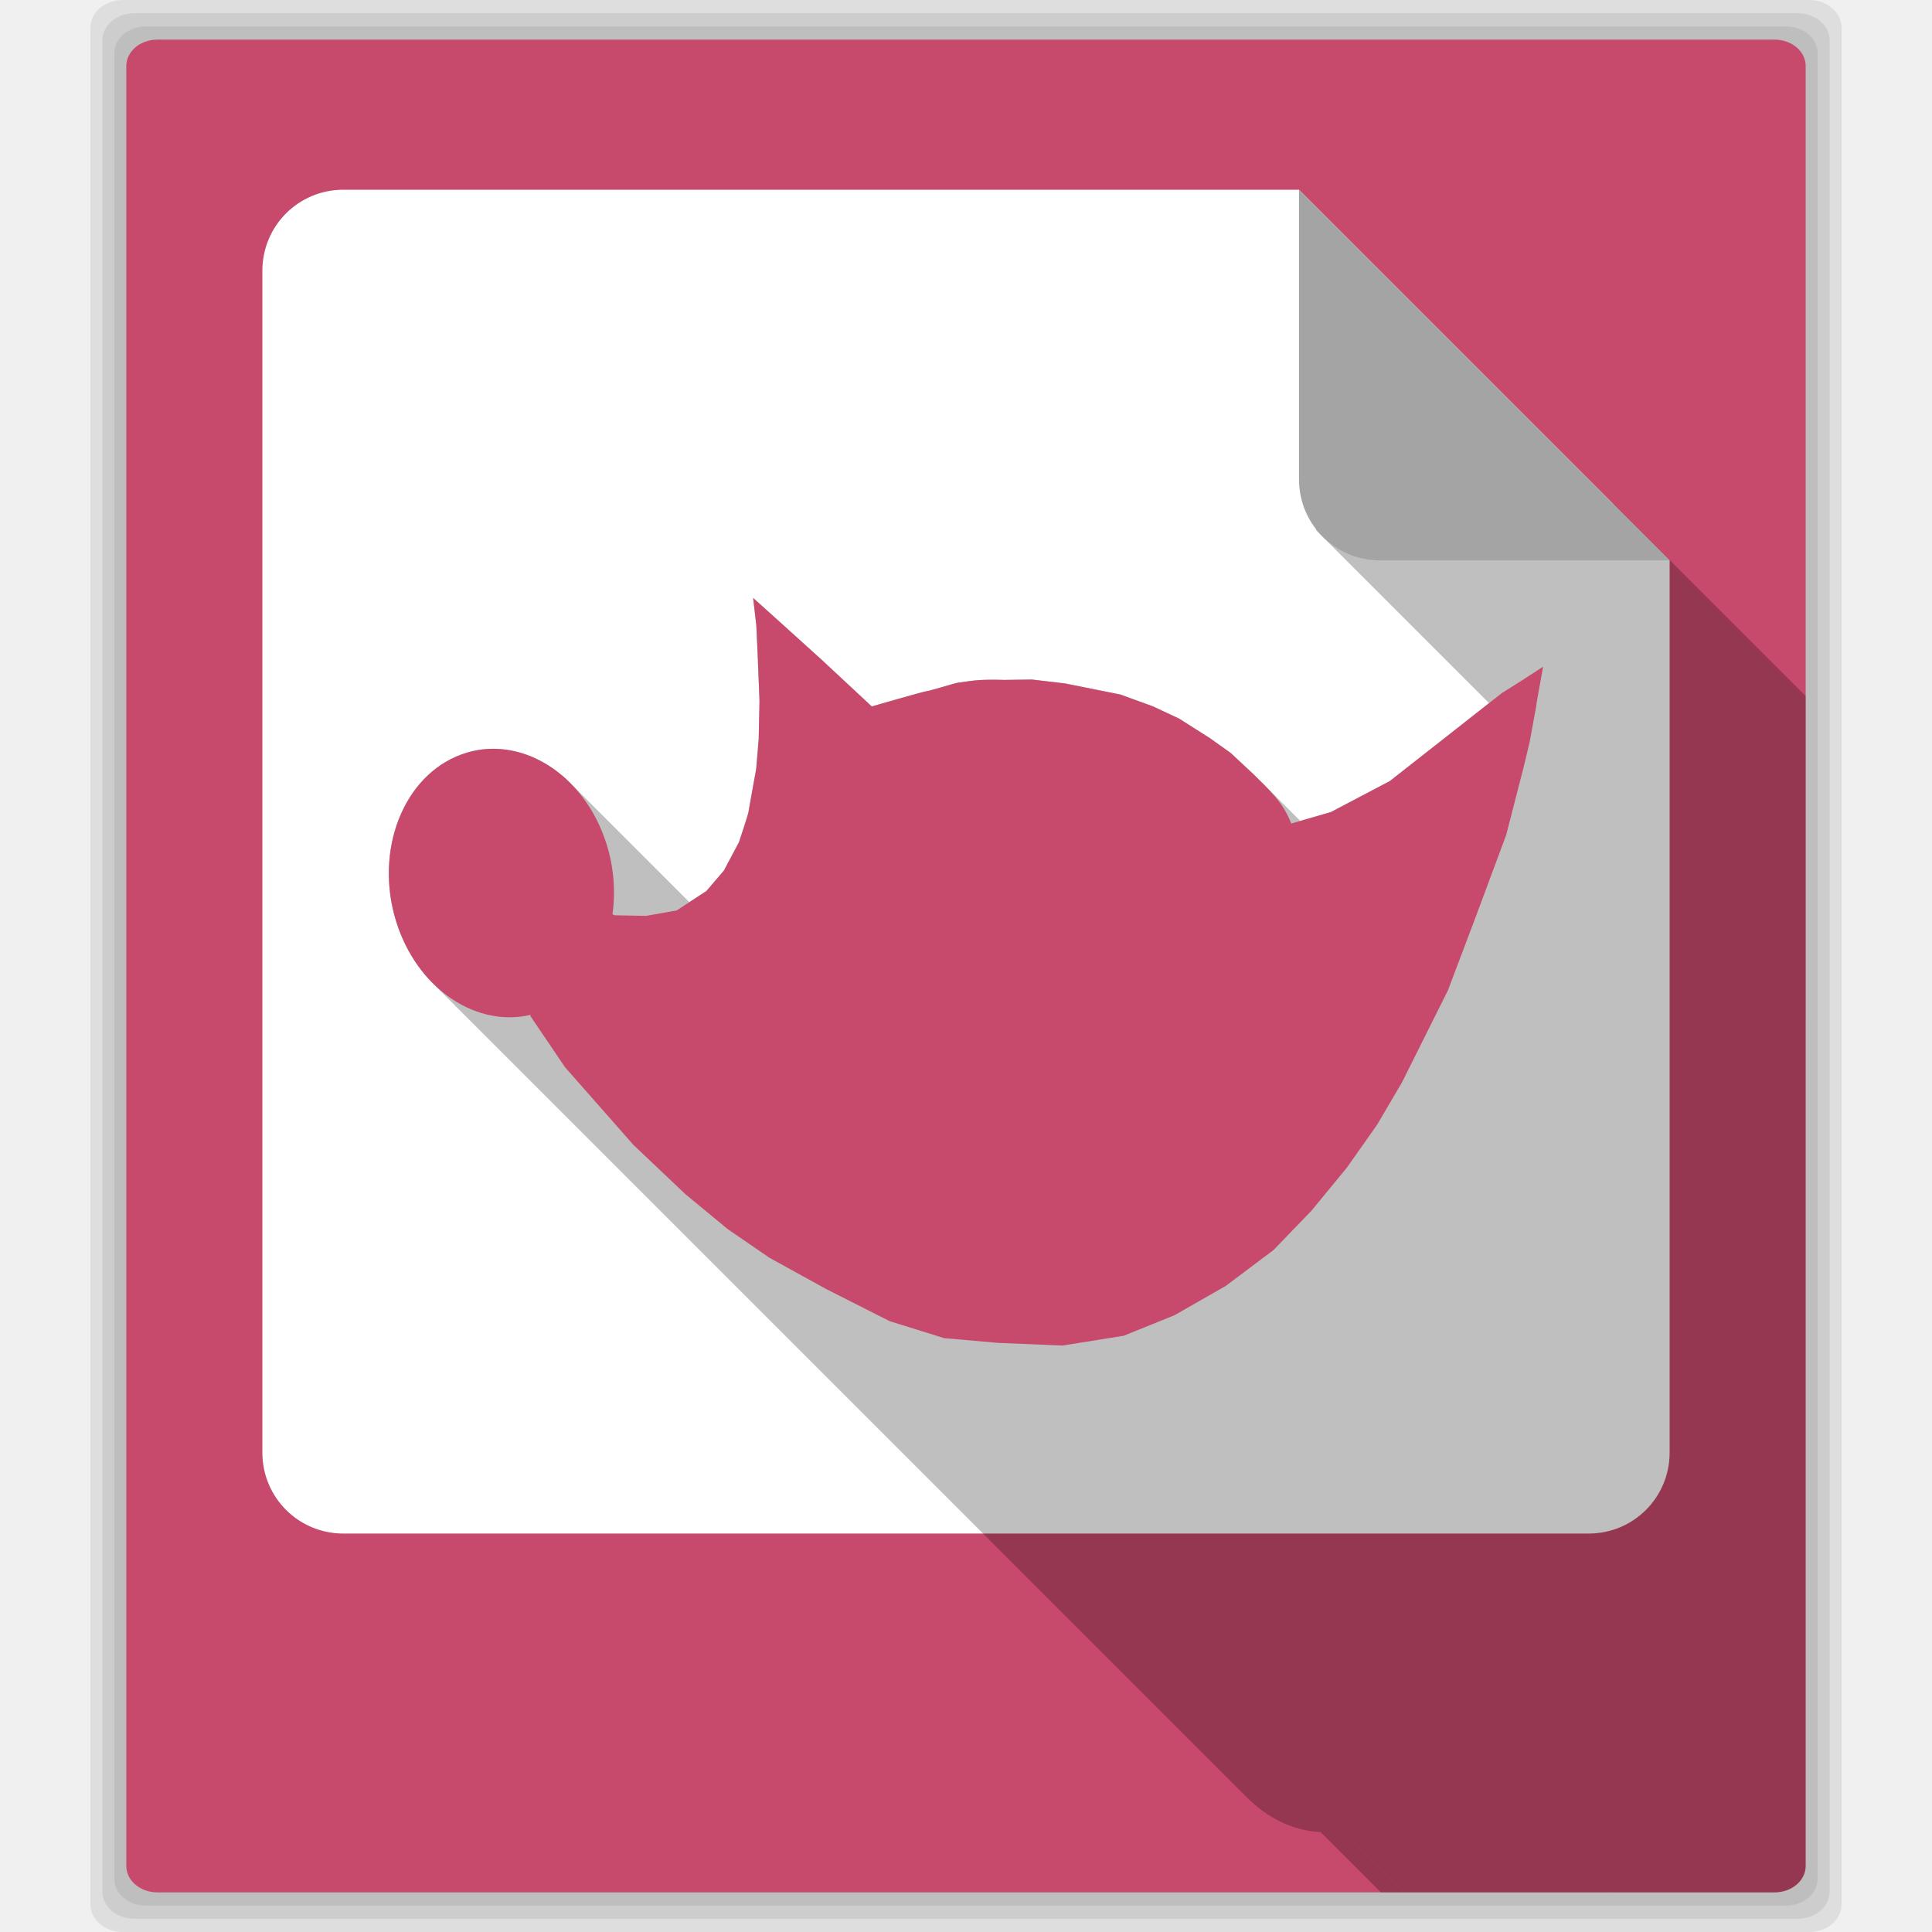
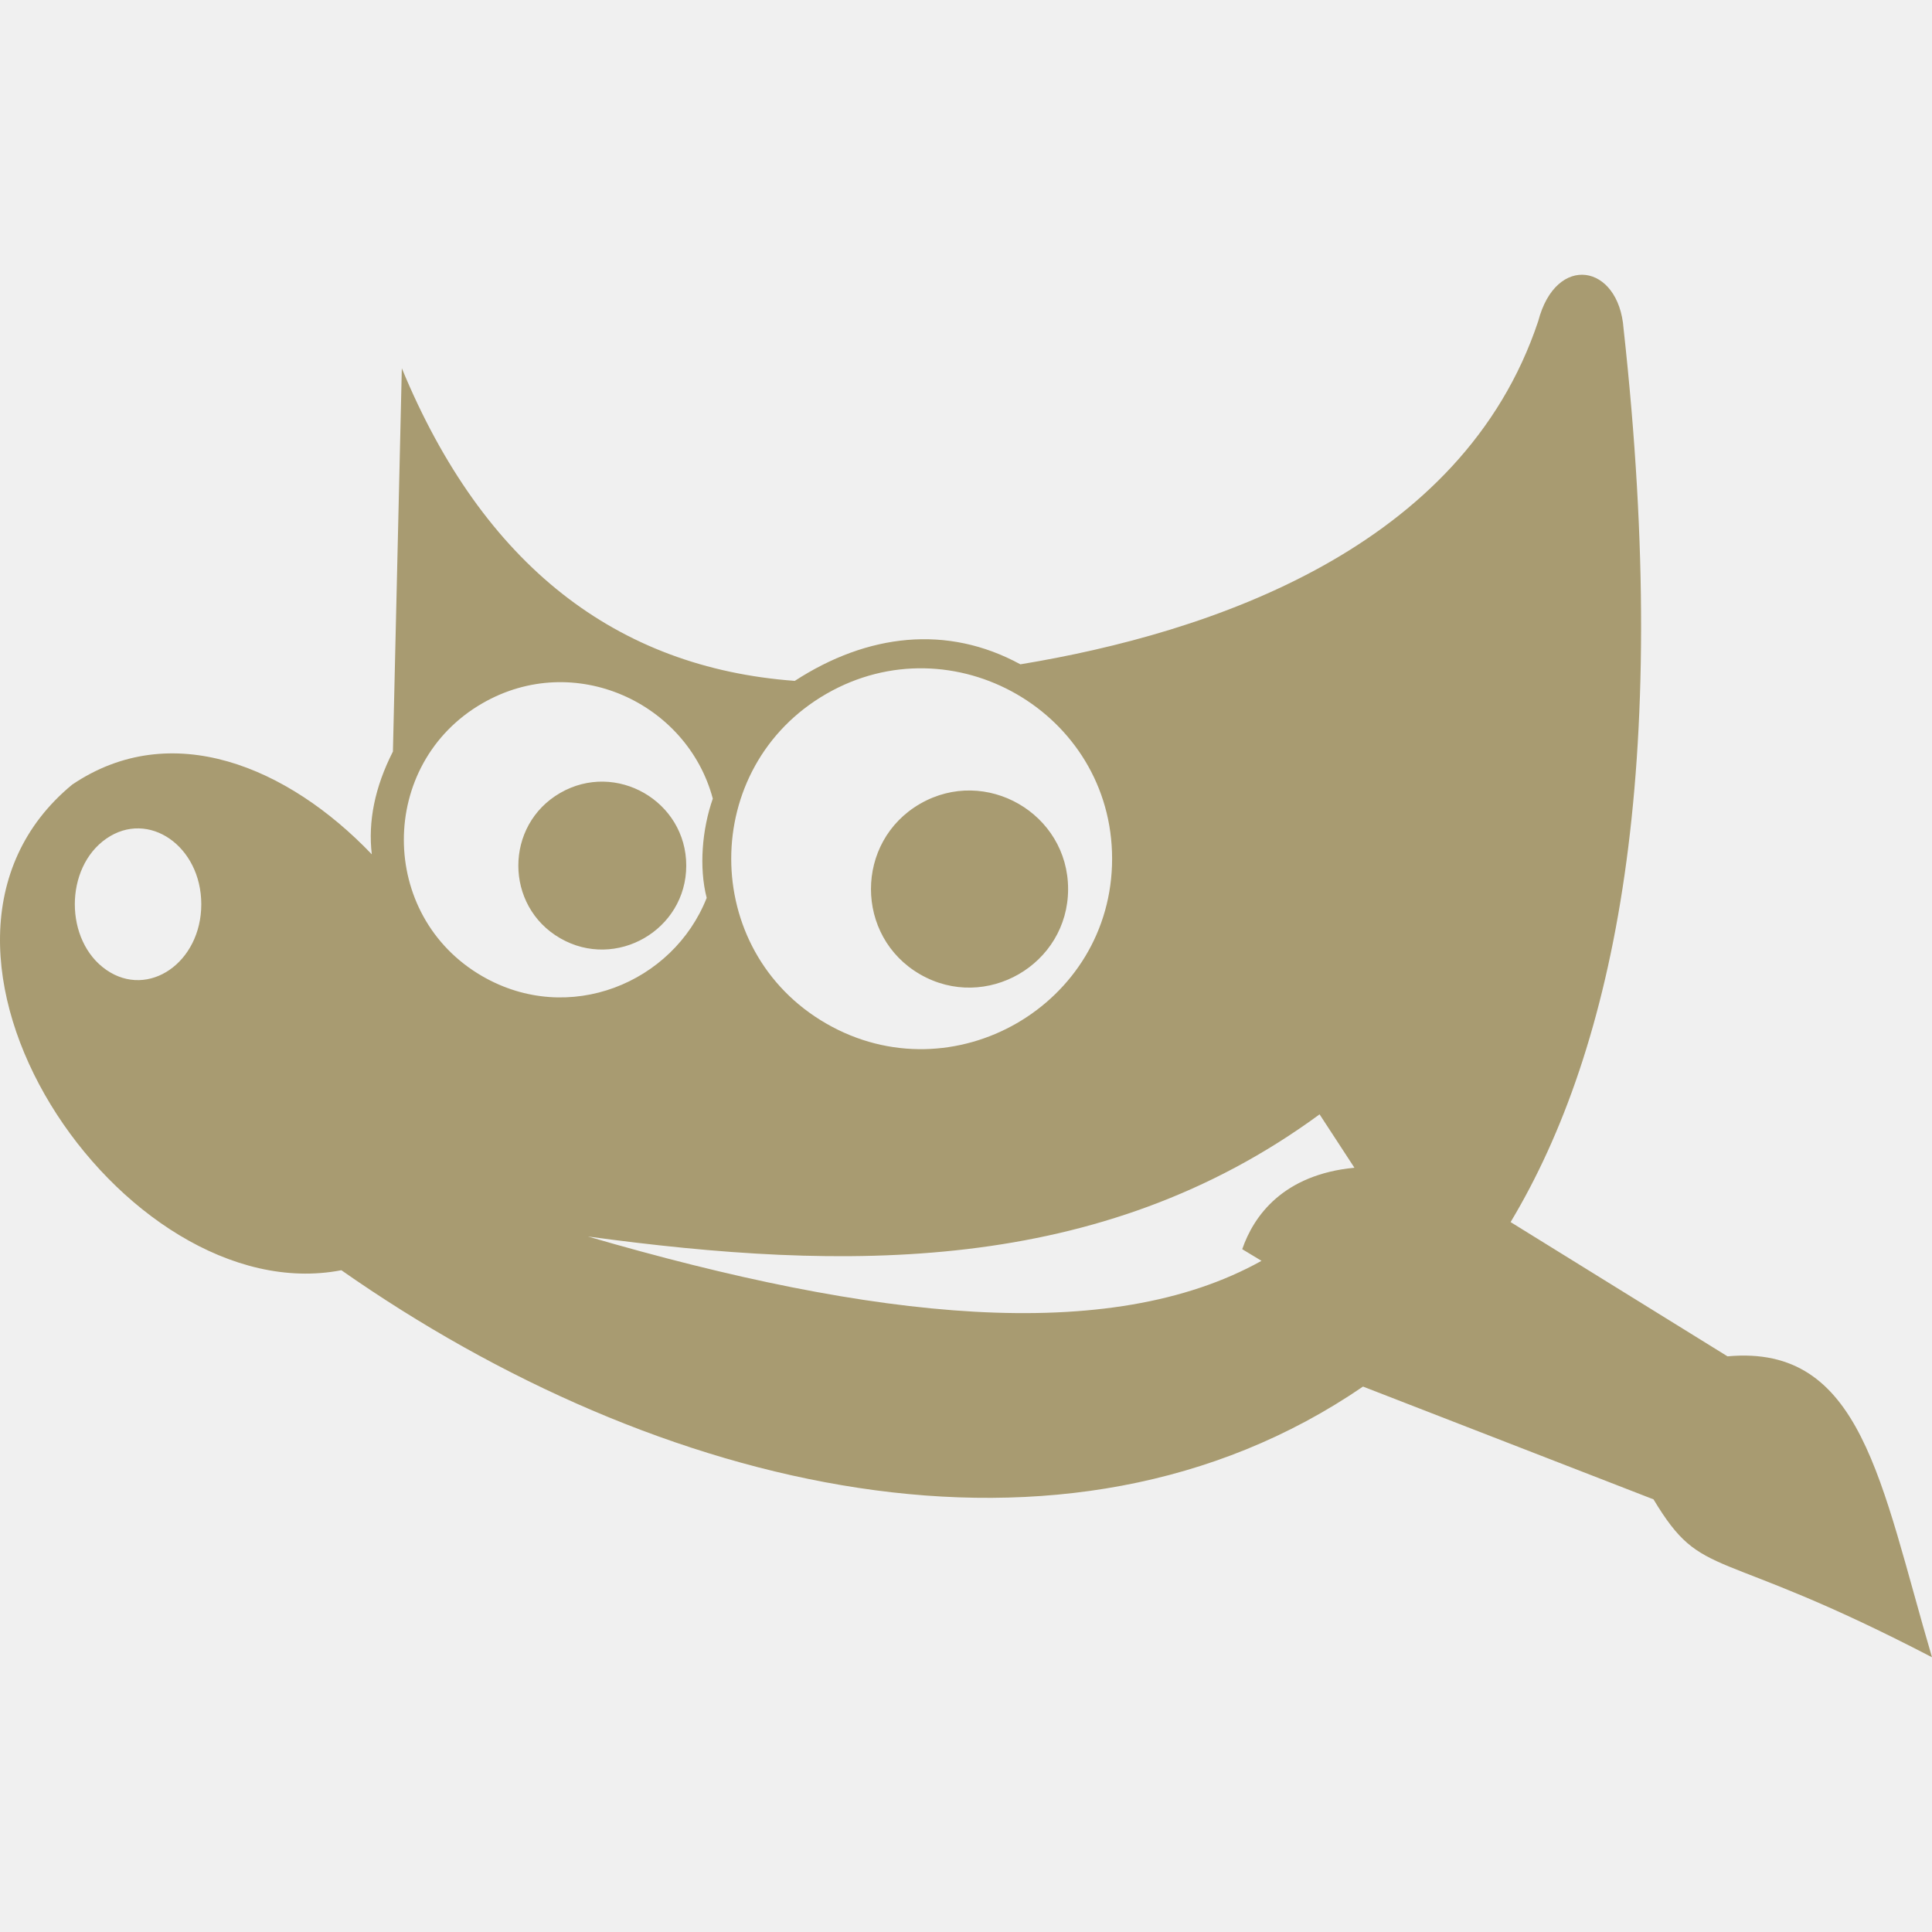
- <svg xmlns="http://www.w3.org/2000/svg" viewBox="0 0 512 512">
-   <g fill-opacity=".078">
-     <path d="m32.554 0c-4.774 0-8.59 3.266-8.59 7.313v497.38c0 4.047 3.816 7.313 8.59 7.313h446.89c4.774 0 8.59-3.266 8.59-7.313v-497.38c0-4.047-3.816-7.313-8.59-7.313h-446.89" />
-     <path d="m35.614 3.5c-4.709 0-8.479 3.196-8.479 7.188v490.62c0 3.991 3.771 7.188 8.479 7.188h440.77c4.709 0 8.479-3.196 8.479-7.188v-490.62c0-3.991-3.771-7.188-8.479-7.188h-440.78" />
-     <path d="m38.674 7c-4.643 0-8.369 3.158-8.369 7.094v483.82c0 3.936 3.725 7.094 8.369 7.094h434.65c4.643 0 8.369-3.158 8.369-7.094v-483.81c0-3.936-3.725-7.094-8.369-7.094h-434.65" />
-   </g>
-   <path d="m41.734 10.5c-4.578 0-8.258 3.119-8.258 7v477c0 3.881 3.68 7 8.258 7h428.53c4.578 0 8.258-3.119 8.258-7v-477c0-3.881-3.68-7-8.258-7h-428.54" fill="#c74a6c" />
-   <path d="m91 50.28c-11.898 0-21.469 9.571-21.469 21.469v313.19c0 11.898 9.571 21.469 21.469 21.469h330c11.898 0 21.469-9.571 21.469-21.469v-236.44l-98.22-98.22h-253.25" fill="#fff" />
-   <path opacity=".25" d="m427.53 133.44l-78.906 6.906 45.992 46-26.301 20.656-0.004-0.004-15.625 8.219 0.002 0.002-8.098 2.338-9.721-9.721-0.049-0.049c-0.877-0.877-1.78-1.752-2.689-2.658l-5.912-5.514-0.088-0.088-5.531-3.938 20.758 20.758c0.003 0.005 0.005 0.01 0.008 0.016l-20.775-20.775-8.188-5.188 0.008 0.008-6.969-3.25h-0.002l-8.52-3.09-0.01-0.01-14.656-2.939 94.76 94.76-0.004 0.008-94.76-94.76-8.709-1.029-0.012-0.012-7.406 0.094 0.006 0.006c-6.734-0.197-8.325 0.198-12.313 0.75l113.35 113.35-0.004 0.004-113.36-113.36c-1.148 0.207-7.481 2.198-8.156 2.219l0.002 0.002c-0.69 0.026-14.621 4.063-14.621 4.063l124.24 124.24-0.002 0.002-124.24-124.24-13.219-12.314 137.05 137.05-0.002 0.002-137.05-137.05-9.09-8.219v-0.002l-9.125-8.219 154.46 154.46-0.002 0.002-154.47-154.47 0.844 7.25 0.006 0.006 0.375 8.09-0.004-0.004 0.469 12.06 140.73 140.73-0.004 0.004-140.73-140.72-0.219 10.09-0.656 7.813 0.004 0.004c-0.003 0.015-2.024 11.133-2.092 11.648l125.77 125.78-0.006 0.004-125.77-125.78c-0.067 0.516-2.469 7.75-2.469 7.75l121.74 121.74-0.002 0.002-121.74-121.75h-0.002l-4 7.531-4.625 5.406 0.004 0.004-4.514 2.955-31.596-31.596c-8.356-8.356-19.871-11.48-30.2-6.988l-0.002-0.002c-15.09 6.562-21.954 26.899-15.344 45.41l22.77 22.77c-0.003-0.001-0.005-0.001-0.008-0.002l-22.768-22.768c2.086 5.84 5.266 10.803 9.117 14.654l215.95 215.95c-0.033-0.033-0.064-0.07-0.098-0.104l0.1 0.1c5.492 5.49 12.343 8.714 19.326 9.01l15.982 15.982h6.115l-14.03-14.03-0.033-0.049 14.08 14.08h54.36l-42.898-42.898h0.014l42.898 42.898h43.822c4.578 0 8.258-3.119 8.258-7v-22.19l-61.49-61.49v-0.004l61.49 61.49v-60.62l-13.477-13.477c0.002-0.001 0.004-0.001 0.006-0.002l13.471 13.471v-141.4l0.012 0.012v-85.84l-51-51-0.004-0.006" />
-   <path d="m442.47 148.5l-98.22-98.22v76.75c0 11.898 9.571 21.469 21.469 21.469h76.75" fill="#a4a4a4" />
-   <text style="word-spacing:0;letter-spacing:0" font-size="208.33" y="430.79" x="-511.65" font-family="Gentium Book Basic" line-height="125%">
-     <tspan y="430.79" x="-511.65" />
-   </text>
-   <text style="text-anchor:middle" transform="scale(4.0128.2492)" font-size="75.7" y="1165.8" x="190.22" font-family="Arial" />
-   <text style="word-spacing:0;letter-spacing:0" font-size="208.33" y="304.85" x="300.18" font-family="Gentium Book Basic" line-height="125%">
-     <tspan y="304.85" x="300.18" />
-   </text>
-   <text style="text-anchor:middle" transform="scale(4.0128.2492)" font-size="75.7" y="660.42" x="392.53" font-family="Arial" />
-   <path d="m199.59 158.47l0.844 7.25 0.375 8.094 0.469 12.06-0.219 10.09-0.656 7.813s-2.026 11.14-2.094 11.656c-0.067 0.516-2.469 7.75-2.469 7.75l-4 7.531-4.625 5.406-7.875 5.156-8.125 1.438-8.281-0.156-0.625-0.25c0.91-6.463 0.311-13.455-2.094-20.19-6.61-18.507-24.23-28.19-39.31-21.625-15.09 6.562-21.954 26.899-15.344 45.41 6.01 16.822 21.1 26.363 35.13 23.03l-0.188 0.25 9.219 13.625 18.16 20.625 13.781 13.06 11.125 9.188 11.09 7.625 15.03 8.281 16.844 8.531 14.438 4.5 14.156 1.25 17.188 0.719 16.25-2.594 13.469-5.438 13.594-7.781 12.656-9.5 10.09-10.469 9.344-11.375 8-11.344 6.625-11.281 12.156-24.344 7.5-19.844 7.938-21.344 4.563-17.719 1.656-6.906c3.689-20.04-0.057-0.039 3.563-19.969-10.883 7.02 0.123 0.025-10.938 7l-29.688 23.313-15.625 8.219-10.5 3.03c-2.198-5.782-6.07-9.14-10.06-13.12l-6-5.594-5.531-3.938-8.188-5.188-6.969-3.25-8.531-3.094-14.656-2.938-8.719-1.031-7.406 0.094c-6.736-0.197-8.325 0.198-12.313 0.75-1.148 0.207-7.481 2.198-8.156 2.219s-14.625 4.063-14.625 4.063l-13.219-12.313-9.09-8.219-9.125-8.219" fill="#c74a6c" />
+ <svg xmlns="http://www.w3.org/2000/svg" width="512" height="512">
+   <path fill="#a89b71" d="m457.811 359.445-57.487-35.58c27.784-46.288 42.776-120.243 29.94-236.76-1.252-17.18-17.902-20.11-22.624-1.986-20.077 60.243-86.818 82.622-137.226 90.933-19.407-10.577-40.525-8.117-59.79 4.388-47.228-3.484-82.54-30.604-104.136-82.839l-2.361 101.568c-4.834 9.508-6.613 18.574-5.596 27.237-22.242-23.266-53.146-36.232-79.404-18.47-52.422 43.277 13.412 139.896 71.34 128.686 83.685 58.572 191.628 84.992 270.747 30.835l76.98 29.887c13.264 22.004 15.632 11.585 73.806 41.847-13.635-46.283-18.557-83.016-54.189-79.746M28.188 257.039c-11.146-7.71-11.146-27.091 0-34.802s25.154 1.98 25.154 17.401-14.008 25.112-25.154 17.401m190.772-73.143c33.57-19.354 75.76 4.97 75.76 43.677s-42.19 63.03-75.76 43.677-33.57-68 0-87.354m-91.16 74.8c-27.7-16.018-27.7-56.277 0-72.294 24.4-14.109 54.32-.17 61.102 25.245-2.838 8.083-3.703 18.223-1.624 26.304-8.889 22.54-36.542 34.006-59.479 20.744m201.403 72.35 5.108 3.09c-40.398 22.506-102.766 15.607-178.483-6.442 67.956 9.215 135.514 10.429 193.875-32.378l9.231 14.142c-18.89 1.838-26.677 12.718-29.73 21.589m-85.356-72.83c-17.375-10.018-17.375-35.196 0-45.212s39.211 2.572 39.211 22.605-21.836 32.623-39.211 22.606m-61.983-28.824c0-17.066-18.6-27.79-33.401-19.257-14.8 8.533-14.8 29.98 0 38.513s33.401-2.191 33.401-19.256" />
</svg>
